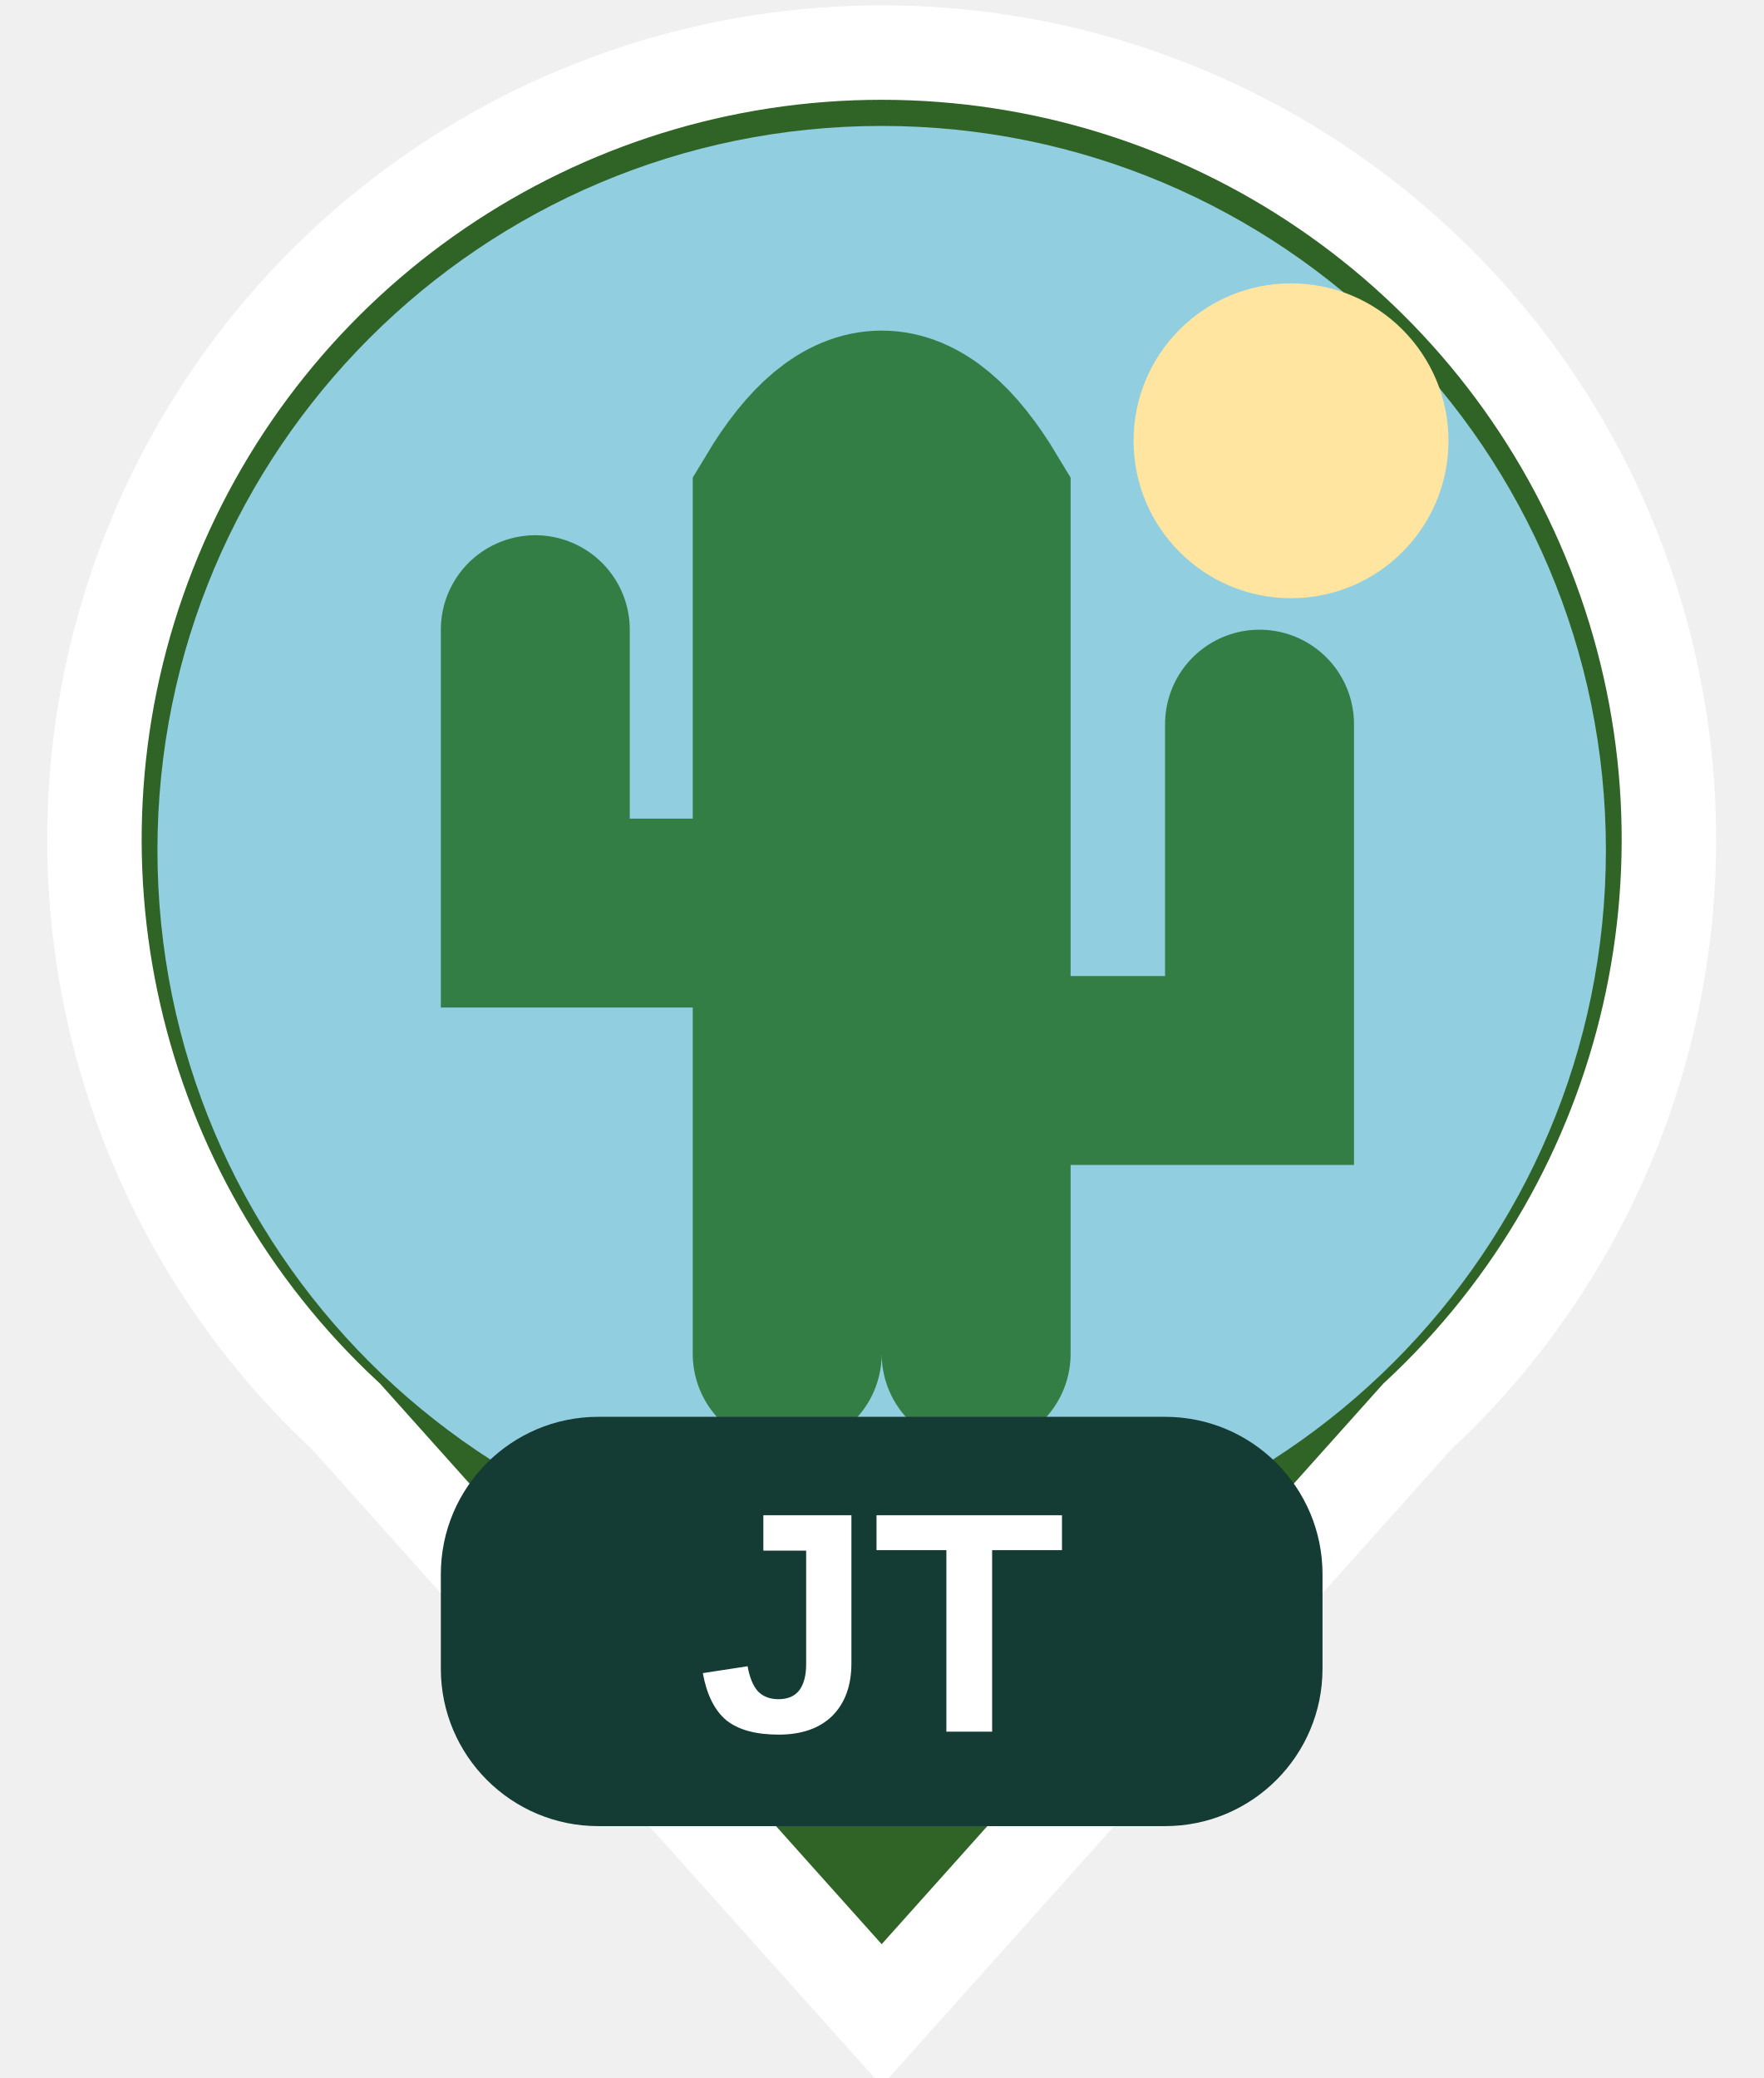
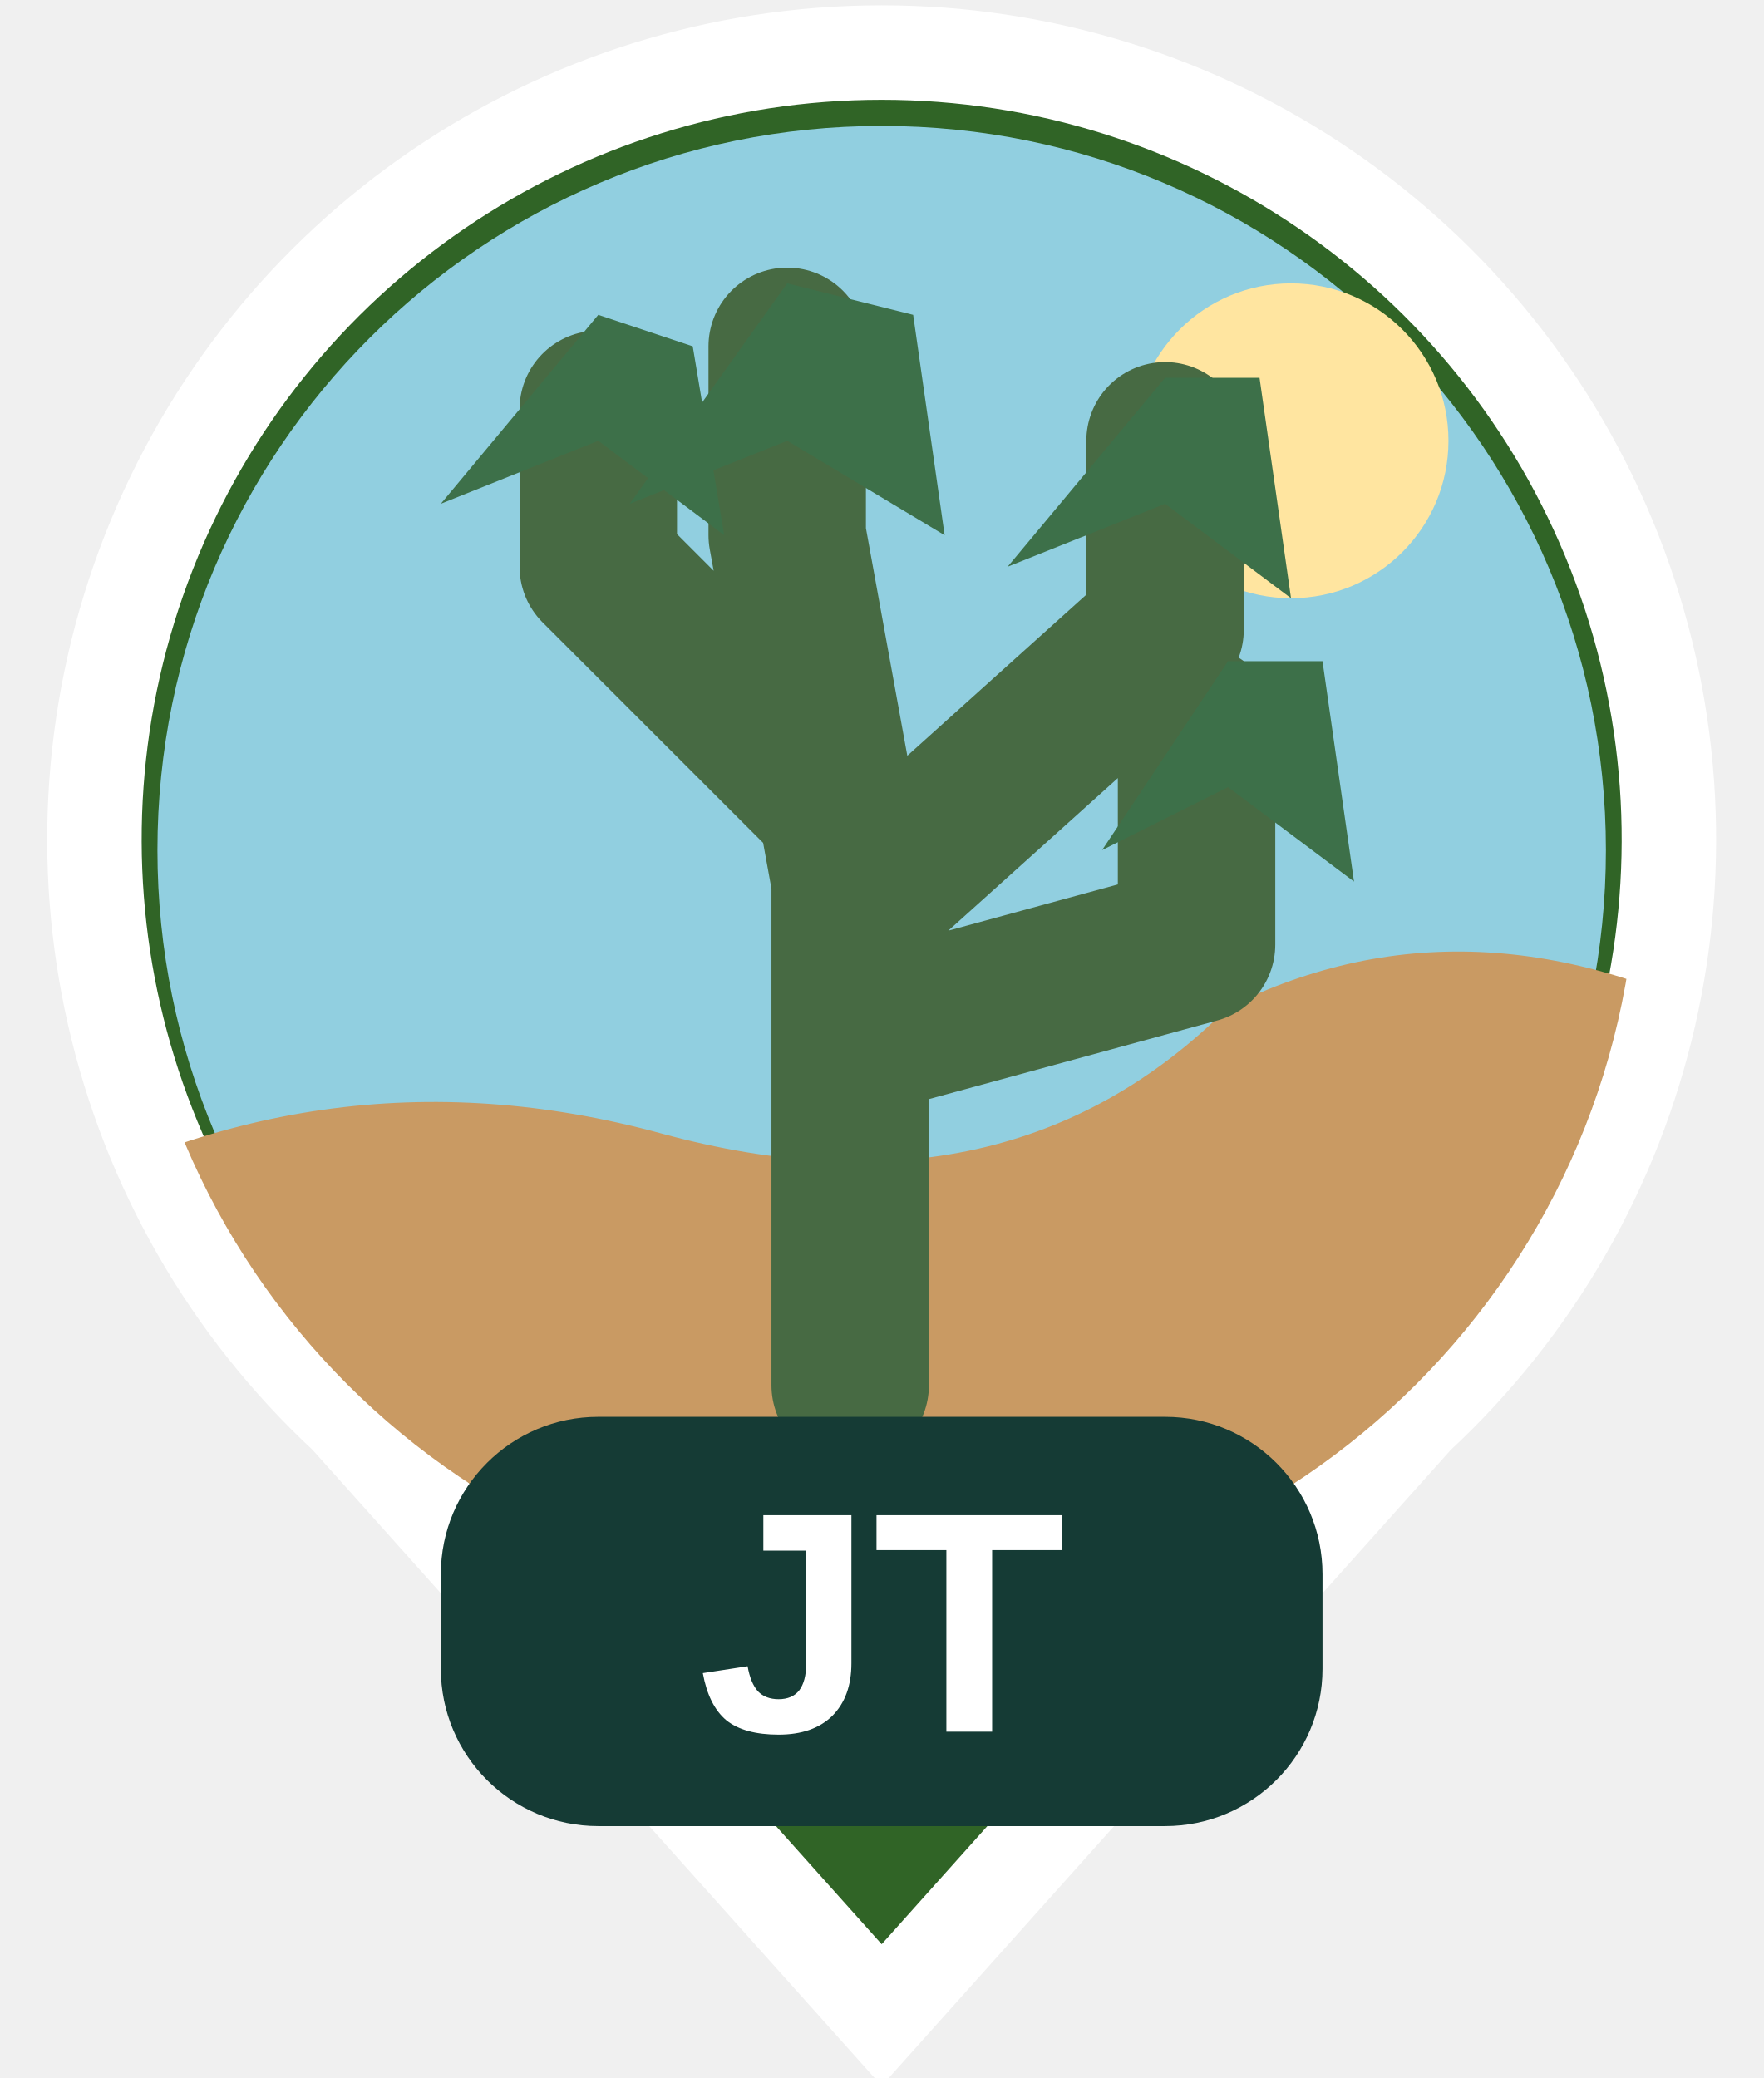
<svg xmlns="http://www.w3.org/2000/svg" viewBox="0 0 56 66">
  <defs>
    <clipPath id="scene">
      <circle cx="28" cy="27" r="24" />
    </clipPath>
  </defs>
  <path d="M28 64 11 45A25 25 0 1 1 45 45Z" fill="hsl(110,45%,27%)" stroke="white" stroke-width="3" />
  <g clip-path="url(#scene)">
    <circle cx="28" cy="27" r="23" fill="#91cfe0" />
    <circle cx="41" cy="14" r="5" fill="#ffe5a0" />
-     <path d="M25 43V16q3-5 6 0v27m-3-14H17V20m11 14h12V23" fill="none" stroke="#327e45" stroke-width="6" stroke-linecap="round" />
+     <path d="M0 39Q10 33 21 36t18-4q8-4 17 1v17H0Z" fill="#c99a63" />
+     <g stroke="#476a43" stroke-width="5" stroke-linecap="round" fill="none">
+       <path d="M27 44V26l-8-8M27 29l10-9M27 28l-2-11M27 33l11-3M19 18v-5M37 20v-6M25 17v-6M38 30v-7" />
+     </g>
+     <g fill="#3d7049">
+       <path d="m19 10-5 6 5-2 4 3-1-6ZM25 9l-5 7 5-2 5 3-1-7ZM37 12l-5 6 5-2 4 3-1-7ZM39 21l-4 6 4-2 4 3-1-7Z" />
+     </g>
  </g>
  <rect x="14" y="45" width="28" height="13" rx="5" fill="#153b35" />
  <text x="28" y="55" text-anchor="middle" font-family="Arial,sans-serif" font-size="10" font-weight="bold" fill="white">JT</text>
</svg>
